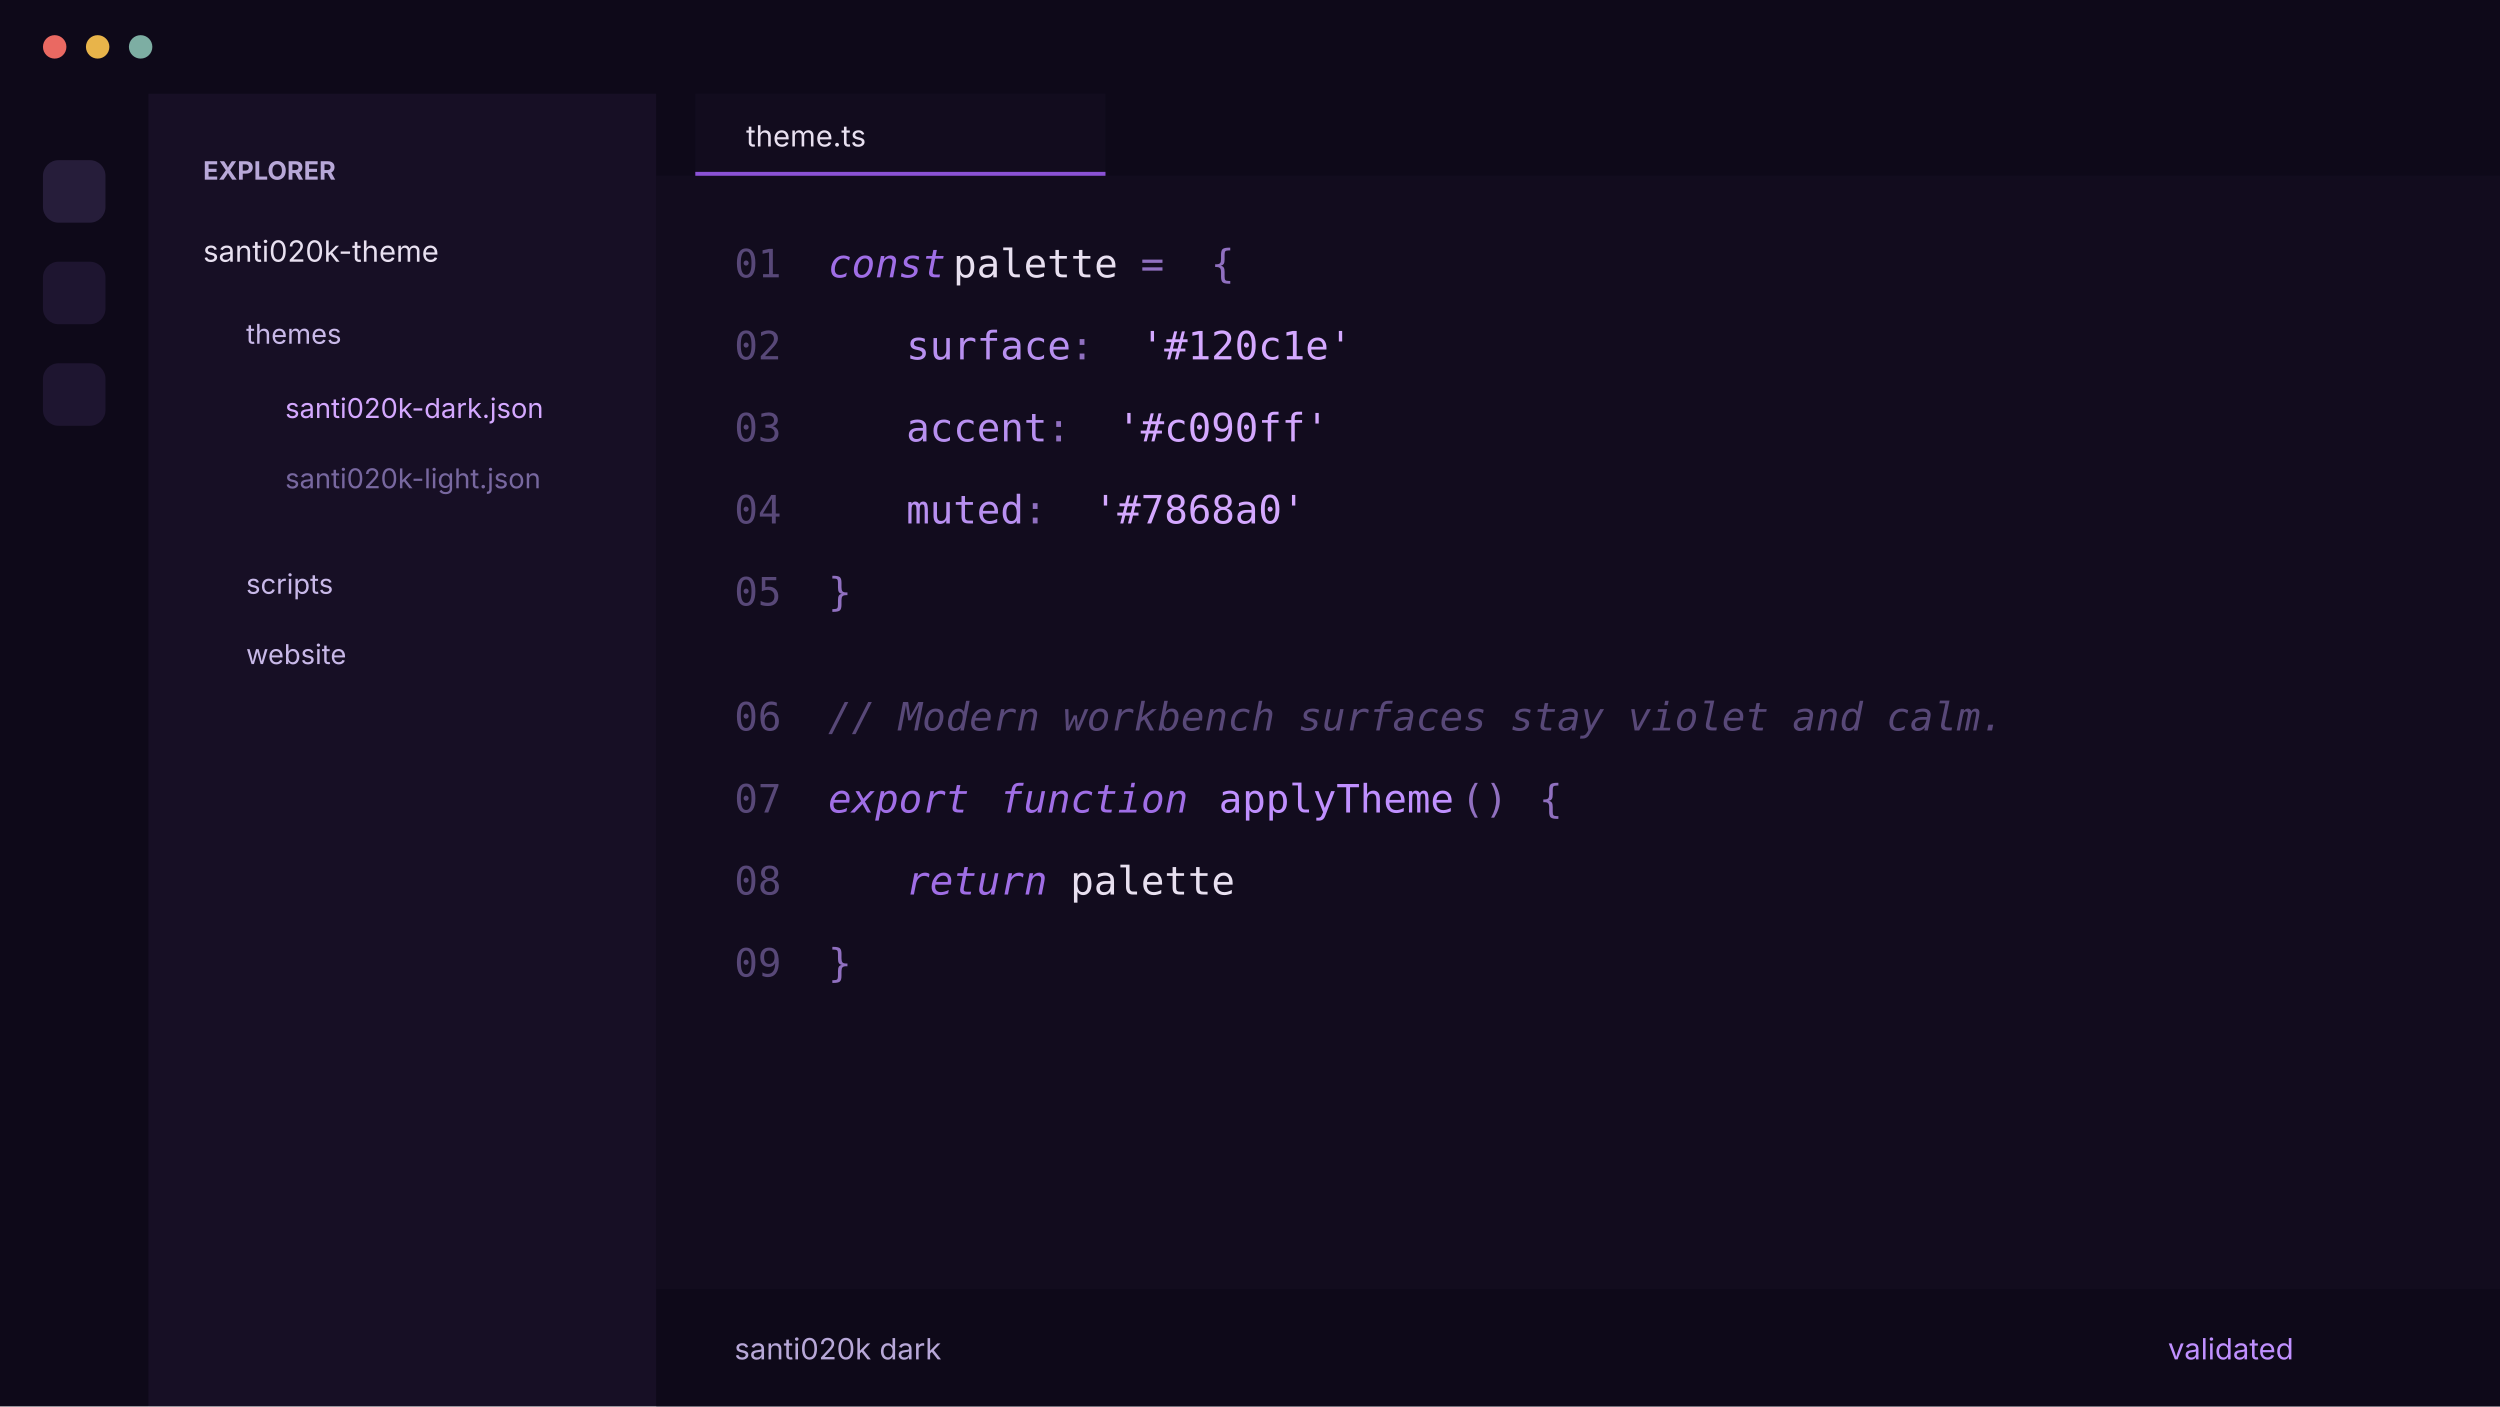
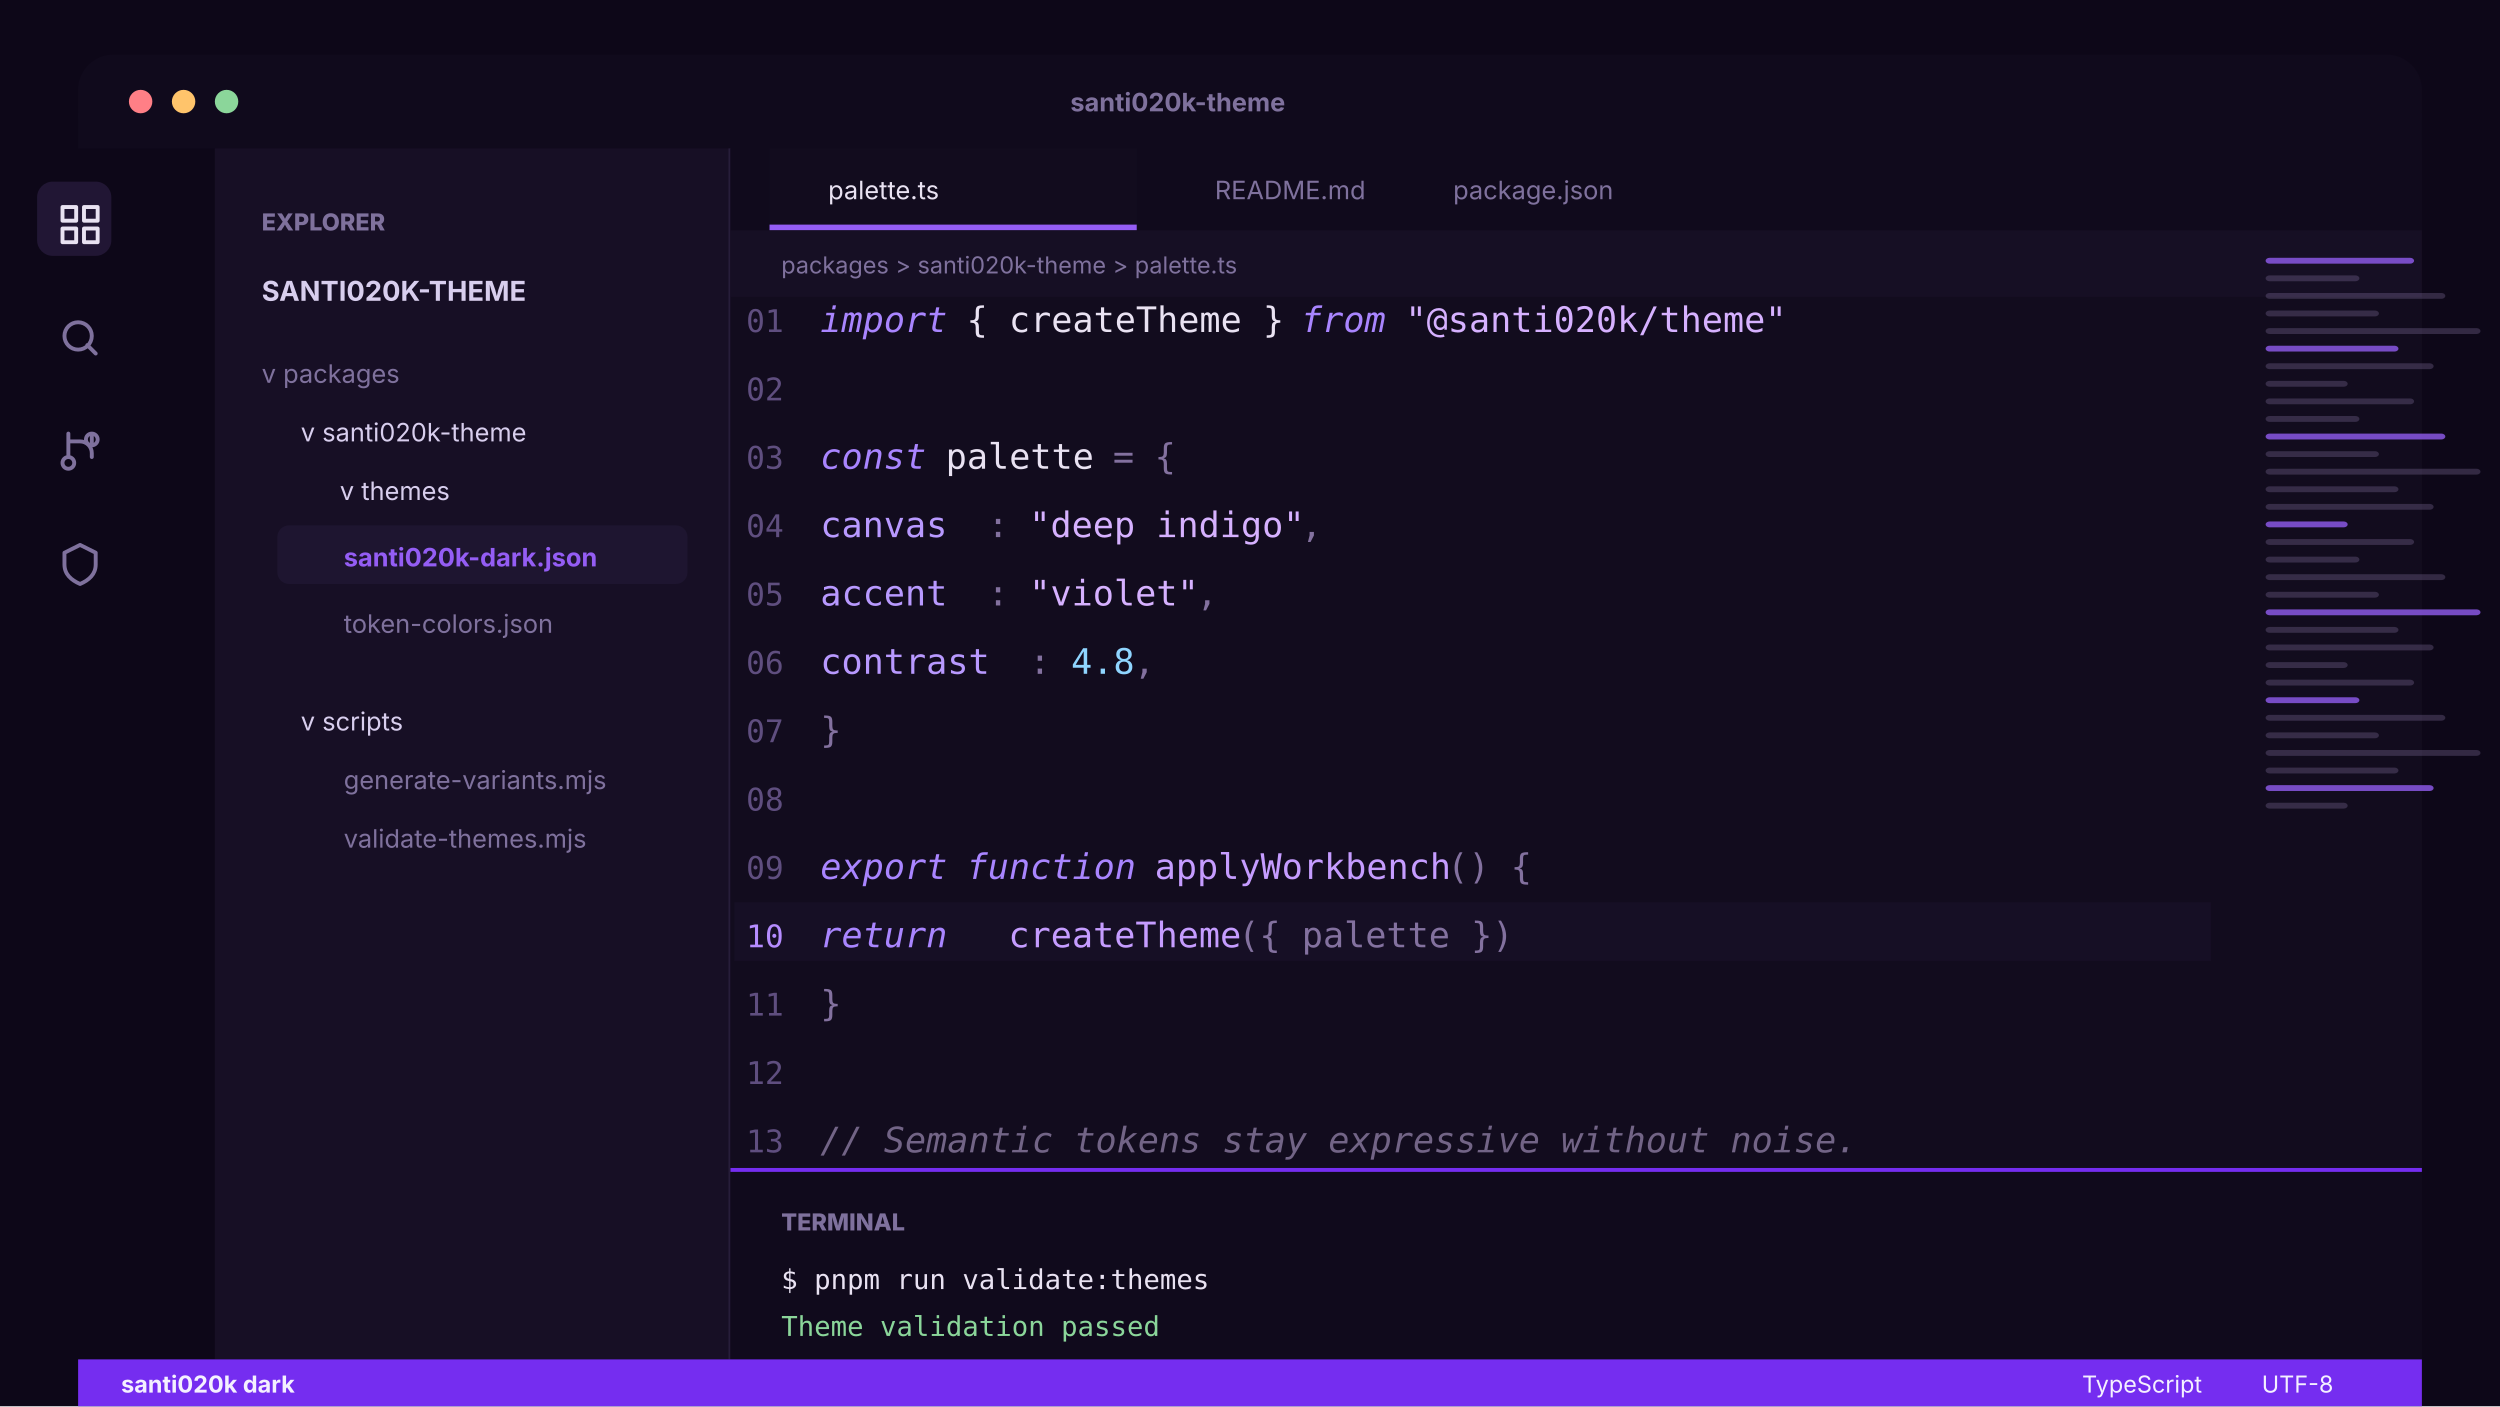
<svg xmlns="http://www.w3.org/2000/svg" width="1280" height="720" viewBox="0 0 1280 720" role="img" aria-labelledby="title desc">
-   <rect width="1280" height="720" fill="#0e0919" />
-   <rect x="0" y="0" width="1280" height="48" fill="#0e0919" />
-   <rect x="0" y="48" width="76" height="672" fill="#0e0919" />
-   <rect x="76" y="48" width="260" height="672" fill="#170f25" />
-   <rect x="336" y="48" width="944" height="42" fill="#0e0919" />
-   <rect x="336" y="90" width="944" height="630" fill="#120c1e" />
-   <rect x="356" y="48" width="210" height="42" fill="#120c1e" />
-   <rect x="356" y="88" width="210" height="2" fill="#8b52d6" />
-   <text x="382" y="75" fill="#e8e0f0" font-family="Inter, Segoe UI, sans-serif" font-size="15">theme.ts</text>
-   <circle cx="28" cy="24" r="6" fill="#ea6962" />
-   <circle cx="50" cy="24" r="6" fill="#e8b44a" />
-   <circle cx="72" cy="24" r="6" fill="#7daea3" />
-   <rect x="22" y="82" width="32" height="32" rx="8" fill="#261d3a" />
-   <rect x="22" y="134" width="32" height="32" rx="8" fill="#1e1530" />
-   <rect x="22" y="186" width="32" height="32" rx="8" fill="#1e1530" />
-   <text x="104" y="92" fill="#b8a8d8" font-family="Inter, Segoe UI, sans-serif" font-size="13" font-weight="700">EXPLORER</text>
-   <text x="104" y="134" fill="#e8e0f0" font-family="Inter, Segoe UI, sans-serif" font-size="15">santi020k-theme</text>
-   <text x="126" y="176" fill="#c8b8e8" font-family="Inter, Segoe UI, sans-serif" font-size="14">themes</text>
-   <text x="146" y="214" fill="#d4a8ff" font-family="Inter, Segoe UI, sans-serif" font-size="14">santi020k-dark.json</text>
-   <text x="146" y="250" fill="#7868a0" font-family="Inter, Segoe UI, sans-serif" font-size="14">santi020k-light.json</text>
-   <text x="126" y="304" fill="#c8b8e8" font-family="Inter, Segoe UI, sans-serif" font-size="14">scripts</text>
-   <text x="126" y="340" fill="#c8b8e8" font-family="Inter, Segoe UI, sans-serif" font-size="14">website</text>
-   <g font-family="JetBrains Mono, SFMono-Regular, Consolas, monospace" font-size="20">
-     <text x="376" y="142" fill="#584878">01</text>
-     <text x="424" y="142" fill="#a06ee6" font-style="italic">const</text>
-     <text x="488" y="142" fill="#e8e0f0">palette</text>
-     <text x="584" y="142" fill="#9070c0">=</text>
-     <text x="620" y="142" fill="#9070c0">{</text>
-     <text x="376" y="184" fill="#584878">02</text>
-     <text x="464" y="184" fill="#b890f0">surface</text>
-     <text x="548" y="184" fill="#9070c0">:</text>
-     <text x="584" y="184" fill="#d4a8ff">'#120c1e'</text>
-     <text x="376" y="226" fill="#584878">03</text>
-     <text x="464" y="226" fill="#b890f0">accent</text>
-     <text x="536" y="226" fill="#9070c0">:</text>
-     <text x="572" y="226" fill="#d4a8ff">'#c090ff'</text>
-     <text x="376" y="268" fill="#584878">04</text>
-     <text x="464" y="268" fill="#b890f0">muted</text>
-     <text x="524" y="268" fill="#9070c0">:</text>
-     <text x="560" y="268" fill="#d4a8ff">'#7868a0'</text>
-     <text x="376" y="310" fill="#584878">05</text>
-     <text x="424" y="310" fill="#9070c0">}</text>
-     <text x="376" y="374" fill="#584878">06</text>
-     <text x="424" y="374" fill="#584878" font-style="italic">// Modern workbench surfaces stay violet and calm.</text>
-     <text x="376" y="416" fill="#584878">07</text>
-     <text x="424" y="416" fill="#a06ee6" font-style="italic">export</text>
-     <text x="512" y="416" fill="#a06ee6" font-style="italic">function</text>
-     <text x="624" y="416" fill="#c090ff">applyTheme</text>
-     <text x="748" y="416" fill="#9070c0">()</text>
-     <text x="788" y="416" fill="#9070c0">{</text>
-     <text x="376" y="458" fill="#584878">08</text>
-     <text x="464" y="458" fill="#a06ee6" font-style="italic">return</text>
-     <text x="548" y="458" fill="#e8e0f0">palette</text>
-     <text x="376" y="500" fill="#584878">09</text>
-     <text x="424" y="500" fill="#9070c0">}</text>
-   </g>
-   <rect x="336" y="660" width="944" height="60" fill="#0e0919" />
-   <text x="376" y="696" fill="#b8a8d8" font-family="Inter, Segoe UI, sans-serif" font-size="15">santi020k dark</text>
-   <text x="1110" y="696" fill="#c090ff" font-family="Inter, Segoe UI, sans-serif" font-size="15">validated</text>
+   <rect x="0" y="0" width="1280" height="720" fill="#0d0718" />
+   <rect x="40" y="38" width="1200" height="640" rx="22" fill="#07040dcc" />
+   <rect x="40" y="28" width="1200" height="48" rx="18" fill="#100a1c" />
+   <rect x="40" y="58" width="1200" height="620" fill="#100a1c" />
+   <circle cx="72" cy="52" r="6" fill="#ff7f86" />
+   <circle cx="94" cy="52" r="6" fill="#ffc46b" />
+   <circle cx="116" cy="52" r="6" fill="#8bd69a" />
+   <text x="548" y="57" fill="#7f719d" font-family="Inter, Segoe UI, Arial, sans-serif" font-size="13" font-weight="700">santi020k-theme</text>
+   <rect x="40" y="76" width="70" height="620" fill="#0d0718" />
+   <rect x="19" y="93" width="38" height="38" rx="8" fill="#211634" />
+   <path d="M3 3h7v7H3zM14 3h7v7h-7zM3 14h7v7H3zM14 14h7v7h-7z" transform="translate(29 103)" fill="none" stroke="#e9e2f2" stroke-width="2" stroke-linecap="round" stroke-linejoin="round" />
+   <path d="M11 4a7 7 0 1 0 0 14 7 7 0 0 0 0-14zM20 20l-4.3-4.3" transform="translate(29 161)" fill="none" stroke="#7f719d" stroke-width="2" stroke-linecap="round" stroke-linejoin="round" />
+   <path d="M6 3v12M18 9V3M6 15a3 3 0 1 0 0 6 3 3 0 0 0 0-6zM18 3a3 3 0 1 0 0 6 3 3 0 0 0 0-6zM6 7h6a6 6 0 0 1 6 6v2" transform="translate(29 219)" fill="none" stroke="#7f719d" stroke-width="2" stroke-linecap="round" stroke-linejoin="round" />
+   <path d="M12 2l8 4v6c0 5-3.4 8-8 10-4.6-2-8-5-8-10V6z" transform="translate(29 277)" fill="none" stroke="#7f719d" stroke-width="2" stroke-linecap="round" stroke-linejoin="round" />
+   <rect x="110" y="76" width="264" height="620" fill="#170f25" />
+   <rect x="373" y="76" width="1" height="620" fill="#2b2140" opacity="0.8" />
+   <text x="134" y="118" fill="#7f719d" font-family="Inter, Segoe UI, Arial, sans-serif" font-size="12" font-weight="800">EXPLORER</text>
+   <text x="134" y="154" fill="#d8ceee" font-family="Inter, Segoe UI, Arial, sans-serif" font-size="14" font-weight="700">SANTI020K-THEME</text>
+   <text x="134" y="196" fill="#7f719d" font-family="Inter, Segoe UI, Arial, sans-serif" font-size="13">v packages</text>
+   <text x="154" y="226" fill="#d8ceee" font-family="Inter, Segoe UI, Arial, sans-serif" font-size="13">v santi020k-theme</text>
+   <text x="174" y="256" fill="#d8ceee" font-family="Inter, Segoe UI, Arial, sans-serif" font-size="13">v themes</text>
+   <rect x="142" y="269" width="210" height="30" rx="6" fill="#1e1530" />
+   <text x="176" y="290" fill="#945df4" font-family="Inter, Segoe UI, Arial, sans-serif" font-size="13" font-weight="700">santi020k-dark.json</text>
+   <text x="176" y="324" fill="#7f719d" font-family="Inter, Segoe UI, Arial, sans-serif" font-size="13">token-colors.json</text>
+   <text x="154" y="374" fill="#d8ceee" font-family="Inter, Segoe UI, Arial, sans-serif" font-size="13">v scripts</text>
+   <text x="176" y="404" fill="#7f719d" font-family="Inter, Segoe UI, Arial, sans-serif" font-size="13">generate-variants.mjs</text>
+   <text x="176" y="434" fill="#7f719d" font-family="Inter, Segoe UI, Arial, sans-serif" font-size="13">validate-themes.mjs</text>
+   <rect x="374" y="76" width="866" height="42" fill="#100a1c" />
+   <rect x="394" y="76" width="188" height="42" fill="#120c1e" />
+   <rect x="394" y="115" width="188" height="3" fill="#945df4" />
+   <text x="424" y="102" fill="#e9e2f2" font-family="Inter, Segoe UI, Arial, sans-serif" font-size="13">palette.ts</text>
+   <text x="622" y="102" fill="#7f719d" font-family="Inter, Segoe UI, Arial, sans-serif" font-size="13">README.md</text>
+   <text x="744" y="102" fill="#7f719d" font-family="Inter, Segoe UI, Arial, sans-serif" font-size="13">package.json</text>
+   <rect x="374" y="118" width="866" height="480" fill="#120c1e" />
+   <rect x="374" y="118" width="866" height="34" fill="#181027" opacity="0.66" />
+   <text x="400" y="140" fill="#7f719d" font-family="Inter, Segoe UI, Arial, sans-serif" font-size="12">packages &gt; santi020k-theme &gt; palette.ts</text>
+   <text x="382" y="170" fill="#5f4e7f" font-family="JetBrains Mono, Fira Code, SFMono-Regular, Consolas, monospace" font-size="16">01</text>
+   <text x="420" y="170" fill="#a985ff" font-family="JetBrains Mono, Fira Code, SFMono-Regular, Consolas, monospace" font-size="18" font-style="italic">import </text>
+   <text x="494.9" y="170" fill="#e9e2f2" font-family="JetBrains Mono, Fira Code, SFMono-Regular, Consolas, monospace" font-size="18">{ createTheme } </text>
+   <text x="666.1" y="170" fill="#a985ff" font-family="JetBrains Mono, Fira Code, SFMono-Regular, Consolas, monospace" font-size="18" font-style="italic">from </text>
+   <text x="719.6" y="170" fill="#d6b1ff" font-family="JetBrains Mono, Fira Code, SFMono-Regular, Consolas, monospace" font-size="18">"@santi020k/theme"</text>
+   <text x="382" y="205" fill="#5f4e7f" font-family="JetBrains Mono, Fira Code, SFMono-Regular, Consolas, monospace" font-size="16">02</text>
+   <text x="382" y="240" fill="#5f4e7f" font-family="JetBrains Mono, Fira Code, SFMono-Regular, Consolas, monospace" font-size="16">03</text>
+   <text x="420" y="240" fill="#a985ff" font-family="JetBrains Mono, Fira Code, SFMono-Regular, Consolas, monospace" font-size="18" font-style="italic">const </text>
+   <text x="484.2" y="240" fill="#e9e2f2" font-family="JetBrains Mono, Fira Code, SFMono-Regular, Consolas, monospace" font-size="18">palette </text>
+   <text x="569.8" y="240" fill="#83719f" font-family="JetBrains Mono, Fira Code, SFMono-Regular, Consolas, monospace" font-size="18">= </text>
+   <text x="591.2" y="240" fill="#83719f" font-family="JetBrains Mono, Fira Code, SFMono-Regular, Consolas, monospace" font-size="18">{</text>
+   <text x="382" y="275" fill="#5f4e7f" font-family="JetBrains Mono, Fira Code, SFMono-Regular, Consolas, monospace" font-size="16">04</text>
+   <text x="420" y="275" fill="#b899ff" font-family="JetBrains Mono, Fira Code, SFMono-Regular, Consolas, monospace" font-size="18">  canvas</text>
+   <text x="505.6" y="275" fill="#83719f" font-family="JetBrains Mono, Fira Code, SFMono-Regular, Consolas, monospace" font-size="18">: </text>
+   <text x="527" y="275" fill="#d6b1ff" font-family="JetBrains Mono, Fira Code, SFMono-Regular, Consolas, monospace" font-size="18">"deep indigo"</text>
+   <text x="666.1" y="275" fill="#83719f" font-family="JetBrains Mono, Fira Code, SFMono-Regular, Consolas, monospace" font-size="18">,</text>
+   <text x="382" y="310" fill="#5f4e7f" font-family="JetBrains Mono, Fira Code, SFMono-Regular, Consolas, monospace" font-size="16">05</text>
+   <text x="420" y="310" fill="#b899ff" font-family="JetBrains Mono, Fira Code, SFMono-Regular, Consolas, monospace" font-size="18">  accent</text>
+   <text x="505.6" y="310" fill="#83719f" font-family="JetBrains Mono, Fira Code, SFMono-Regular, Consolas, monospace" font-size="18">: </text>
+   <text x="527" y="310" fill="#d6b1ff" font-family="JetBrains Mono, Fira Code, SFMono-Regular, Consolas, monospace" font-size="18">"violet"</text>
+   <text x="612.6" y="310" fill="#83719f" font-family="JetBrains Mono, Fira Code, SFMono-Regular, Consolas, monospace" font-size="18">,</text>
+   <text x="382" y="345" fill="#5f4e7f" font-family="JetBrains Mono, Fira Code, SFMono-Regular, Consolas, monospace" font-size="16">06</text>
+   <text x="420" y="345" fill="#b899ff" font-family="JetBrains Mono, Fira Code, SFMono-Regular, Consolas, monospace" font-size="18">  contrast</text>
+   <text x="527" y="345" fill="#83719f" font-family="JetBrains Mono, Fira Code, SFMono-Regular, Consolas, monospace" font-size="18">: </text>
+   <text x="548.4" y="345" fill="#8fd5ff" font-family="JetBrains Mono, Fira Code, SFMono-Regular, Consolas, monospace" font-size="18">4.8</text>
+   <text x="580.5" y="345" fill="#83719f" font-family="JetBrains Mono, Fira Code, SFMono-Regular, Consolas, monospace" font-size="18">,</text>
+   <text x="382" y="380" fill="#5f4e7f" font-family="JetBrains Mono, Fira Code, SFMono-Regular, Consolas, monospace" font-size="16">07</text>
+   <text x="420" y="380" fill="#83719f" font-family="JetBrains Mono, Fira Code, SFMono-Regular, Consolas, monospace" font-size="18">}</text>
+   <text x="382" y="415" fill="#5f4e7f" font-family="JetBrains Mono, Fira Code, SFMono-Regular, Consolas, monospace" font-size="16">08</text>
+   <text x="382" y="450" fill="#5f4e7f" font-family="JetBrains Mono, Fira Code, SFMono-Regular, Consolas, monospace" font-size="16">09</text>
+   <text x="420" y="450" fill="#a985ff" font-family="JetBrains Mono, Fira Code, SFMono-Regular, Consolas, monospace" font-size="18" font-style="italic">export </text>
+   <text x="494.9" y="450" fill="#a985ff" font-family="JetBrains Mono, Fira Code, SFMono-Regular, Consolas, monospace" font-size="18" font-style="italic">function </text>
+   <text x="591.2" y="450" fill="#c59cff" font-family="JetBrains Mono, Fira Code, SFMono-Regular, Consolas, monospace" font-size="18">applyWorkbench</text>
+   <text x="741" y="450" fill="#83719f" font-family="JetBrains Mono, Fira Code, SFMono-Regular, Consolas, monospace" font-size="18">() {</text>
+   <rect x="376" y="462" width="756" height="30" fill="#181027" opacity="0.76" />
+   <text x="382" y="485" fill="#b58cff" font-family="JetBrains Mono, Fira Code, SFMono-Regular, Consolas, monospace" font-size="16">10</text>
+   <text x="420" y="485" fill="#a985ff" font-family="JetBrains Mono, Fira Code, SFMono-Regular, Consolas, monospace" font-size="18" font-style="italic">  return </text>
+   <text x="516.3" y="485" fill="#c59cff" font-family="JetBrains Mono, Fira Code, SFMono-Regular, Consolas, monospace" font-size="18">createTheme</text>
+   <text x="634" y="485" fill="#83719f" font-family="JetBrains Mono, Fira Code, SFMono-Regular, Consolas, monospace" font-size="18">({ palette })</text>
+   <text x="382" y="520" fill="#5f4e7f" font-family="JetBrains Mono, Fira Code, SFMono-Regular, Consolas, monospace" font-size="16">11</text>
+   <text x="420" y="520" fill="#83719f" font-family="JetBrains Mono, Fira Code, SFMono-Regular, Consolas, monospace" font-size="18">}</text>
+   <text x="382" y="555" fill="#5f4e7f" font-family="JetBrains Mono, Fira Code, SFMono-Regular, Consolas, monospace" font-size="16">12</text>
+   <text x="382" y="590" fill="#5f4e7f" font-family="JetBrains Mono, Fira Code, SFMono-Regular, Consolas, monospace" font-size="16">13</text>
+   <text x="420" y="590" fill="#726486" font-family="JetBrains Mono, Fira Code, SFMono-Regular, Consolas, monospace" font-size="18" font-style="italic">// Semantic tokens stay expressive without noise.</text>
+   <rect x="1160" y="132" width="76" height="3" rx="2" fill="#945df4" opacity="0.78" />
+   <rect x="1160" y="141" width="48" height="3" rx="2" fill="#83719f" opacity="0.32" />
+   <rect x="1160" y="150" width="92" height="3" rx="2" fill="#83719f" opacity="0.32" />
+   <rect x="1160" y="159" width="58" height="3" rx="2" fill="#83719f" opacity="0.32" />
+   <rect x="1160" y="168" width="110" height="3" rx="2" fill="#83719f" opacity="0.32" />
+   <rect x="1160" y="177" width="68" height="3" rx="2" fill="#945df4" opacity="0.78" />
+   <rect x="1160" y="186" width="86" height="3" rx="2" fill="#83719f" opacity="0.32" />
+   <rect x="1160" y="195" width="42" height="3" rx="2" fill="#83719f" opacity="0.32" />
+   <rect x="1160" y="204" width="76" height="3" rx="2" fill="#83719f" opacity="0.32" />
+   <rect x="1160" y="213" width="48" height="3" rx="2" fill="#83719f" opacity="0.32" />
+   <rect x="1160" y="222" width="92" height="3" rx="2" fill="#945df4" opacity="0.78" />
+   <rect x="1160" y="231" width="58" height="3" rx="2" fill="#83719f" opacity="0.32" />
+   <rect x="1160" y="240" width="110" height="3" rx="2" fill="#83719f" opacity="0.32" />
+   <rect x="1160" y="249" width="68" height="3" rx="2" fill="#83719f" opacity="0.32" />
+   <rect x="1160" y="258" width="86" height="3" rx="2" fill="#83719f" opacity="0.32" />
+   <rect x="1160" y="267" width="42" height="3" rx="2" fill="#945df4" opacity="0.78" />
+   <rect x="1160" y="276" width="76" height="3" rx="2" fill="#83719f" opacity="0.32" />
+   <rect x="1160" y="285" width="48" height="3" rx="2" fill="#83719f" opacity="0.32" />
+   <rect x="1160" y="294" width="92" height="3" rx="2" fill="#83719f" opacity="0.32" />
+   <rect x="1160" y="303" width="58" height="3" rx="2" fill="#83719f" opacity="0.32" />
+   <rect x="1160" y="312" width="110" height="3" rx="2" fill="#945df4" opacity="0.78" />
+   <rect x="1160" y="321" width="68" height="3" rx="2" fill="#83719f" opacity="0.32" />
+   <rect x="1160" y="330" width="86" height="3" rx="2" fill="#83719f" opacity="0.32" />
+   <rect x="1160" y="339" width="42" height="3" rx="2" fill="#83719f" opacity="0.32" />
+   <rect x="1160" y="348" width="76" height="3" rx="2" fill="#83719f" opacity="0.32" />
+   <rect x="1160" y="357" width="48" height="3" rx="2" fill="#945df4" opacity="0.78" />
+   <rect x="1160" y="366" width="92" height="3" rx="2" fill="#83719f" opacity="0.32" />
+   <rect x="1160" y="375" width="58" height="3" rx="2" fill="#83719f" opacity="0.32" />
+   <rect x="1160" y="384" width="110" height="3" rx="2" fill="#83719f" opacity="0.32" />
+   <rect x="1160" y="393" width="68" height="3" rx="2" fill="#83719f" opacity="0.32" />
+   <rect x="1160" y="402" width="86" height="3" rx="2" fill="#945df4" opacity="0.78" />
+   <rect x="1160" y="411" width="42" height="3" rx="2" fill="#83719f" opacity="0.32" />
+   <rect x="374" y="598" width="866" height="98" fill="#100a1c" />
+   <rect x="374" y="598" width="866" height="2" fill="#752df0" />
+   <text x="400" y="630" fill="#7f719d" font-family="Inter, Segoe UI, Arial, sans-serif" font-size="12" font-weight="800">TERMINAL</text>
+   <text x="400" y="660" fill="#e9e2f2" font-family="JetBrains Mono, Fira Code, SFMono-Regular, Consolas, monospace" font-size="14">$ pnpm run validate:themes</text>
+   <text x="400" y="684" fill="#8bd69a" font-family="JetBrains Mono, Fira Code, SFMono-Regular, Consolas, monospace" font-size="14">Theme validation passed</text>
+   <rect x="40" y="696" width="1200" height="24" fill="#752df0" />
+   <text x="62" y="713" fill="#f4f0ff" font-family="Inter, Segoe UI, Arial, sans-serif" font-size="12" font-weight="700">santi020k dark</text>
+   <text x="1066" y="713" fill="#f4f0ff" font-family="Inter, Segoe UI, Arial, sans-serif" font-size="12">TypeScript</text>
+   <text x="1158" y="713" fill="#f4f0ff" font-family="Inter, Segoe UI, Arial, sans-serif" font-size="12">UTF-8</text>
</svg>
